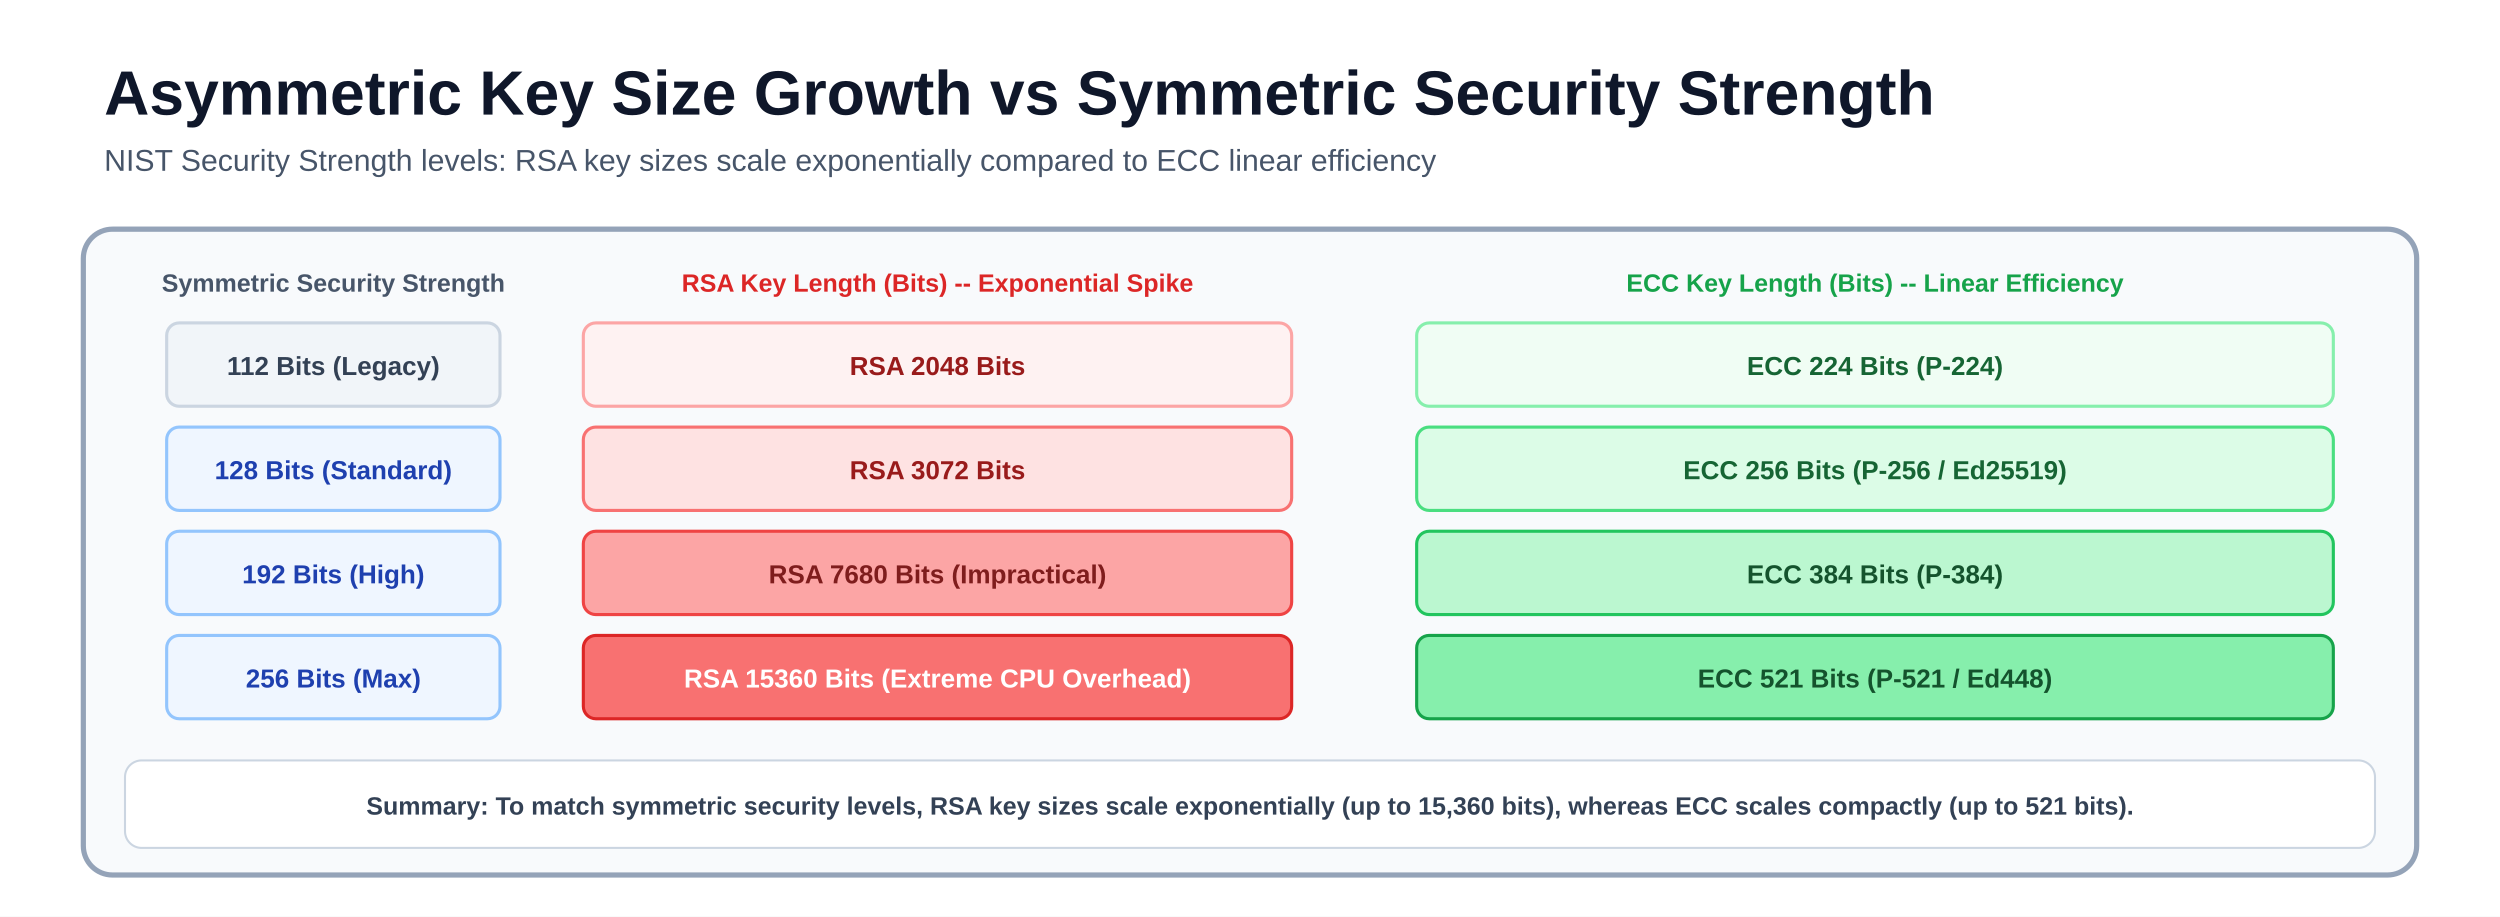
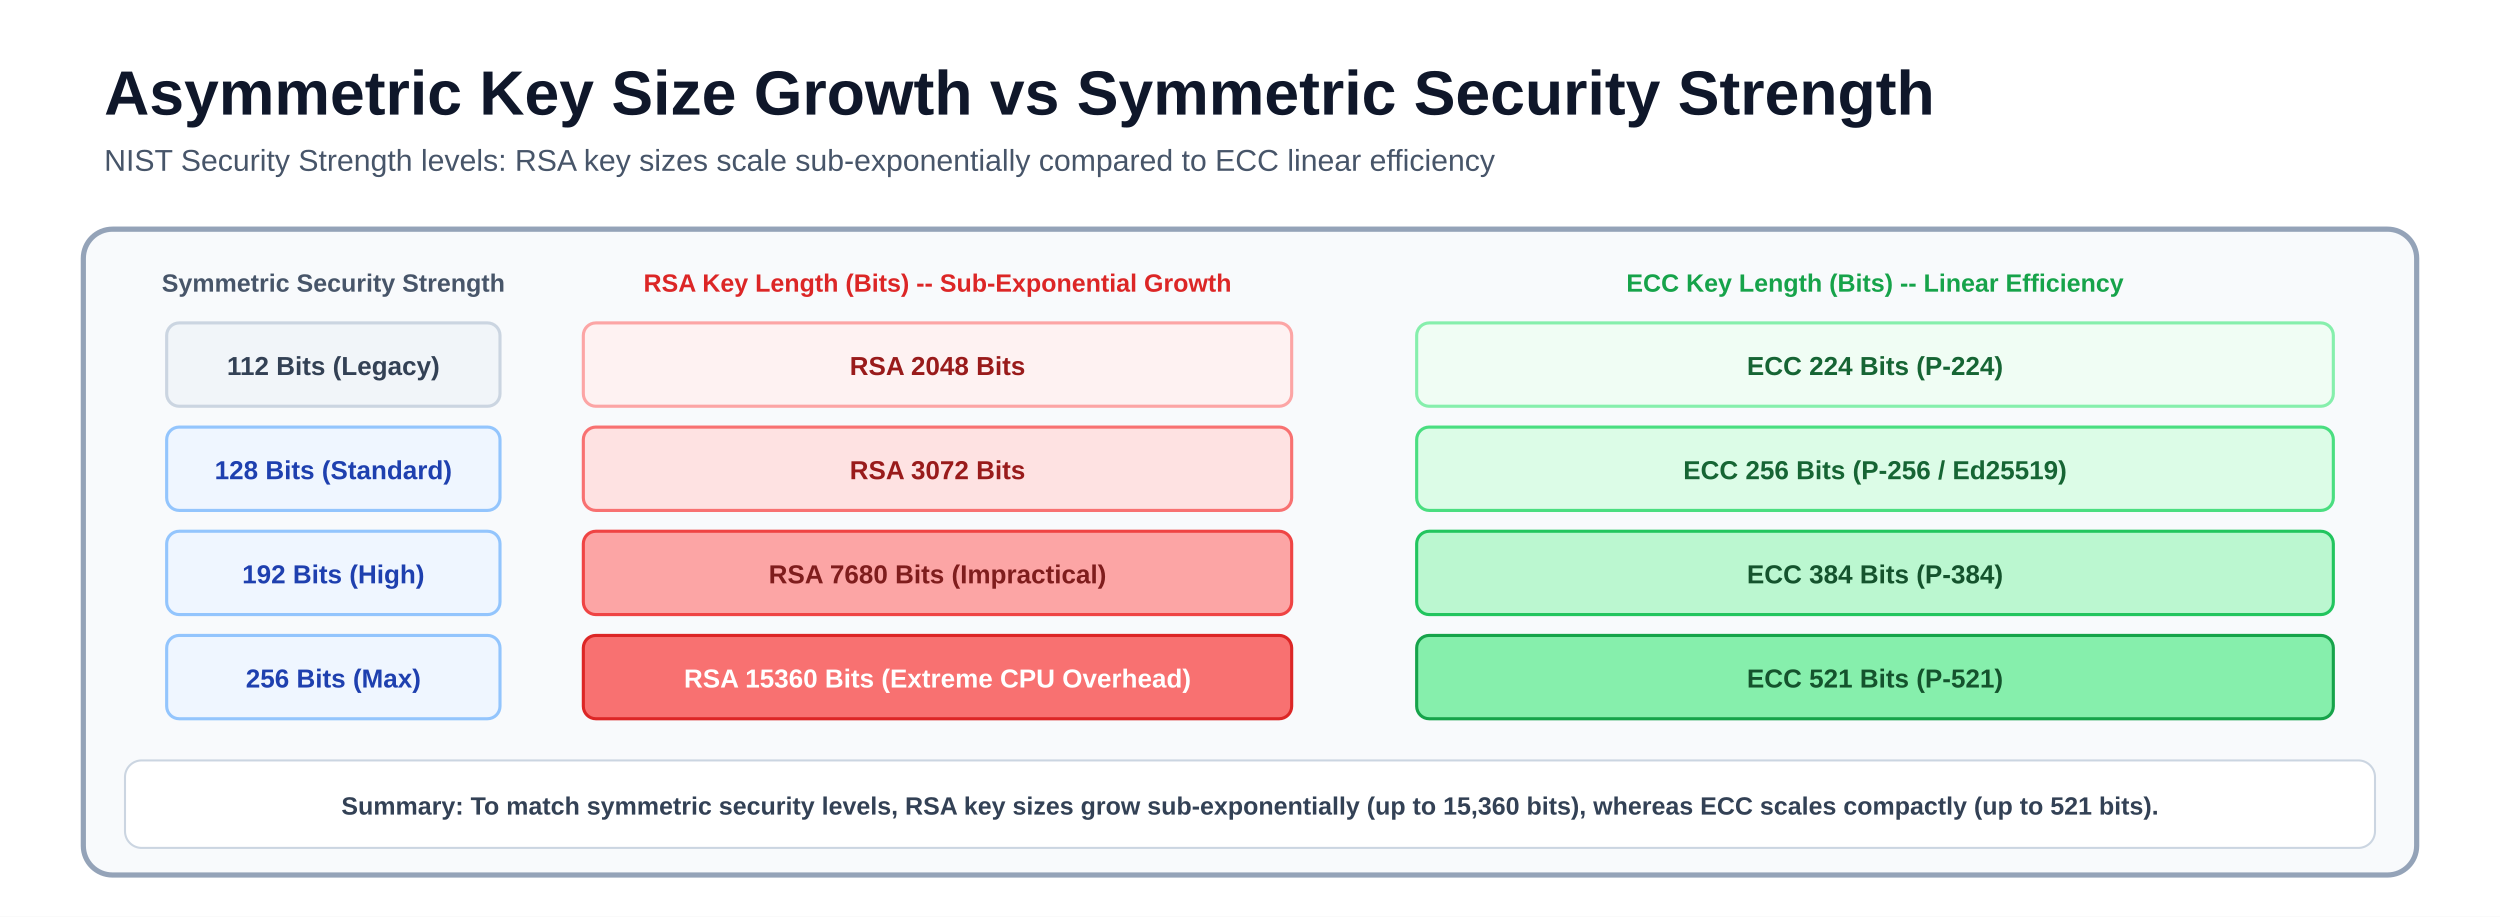
<svg xmlns="http://www.w3.org/2000/svg" viewBox="0 0 1200 440" font-family="-apple-system, BlinkMacSystemFont, 'Segoe UI', Arial, sans-serif">
  <rect width="1200" height="440" fill="#ffffff" />
  <text x="50" y="55" font-size="30" font-weight="850" fill="#0f172a">Asymmetric Key Size Growth vs Symmetric Security Strength</text>
-   <text x="50" y="82" font-size="14.5" fill="#475569">NIST Security Strength levels: RSA key sizes scale exponentially compared to ECC linear efficiency</text>
+   <text x="50" y="82" font-size="14.5" fill="#475569">NIST Security Strength levels: RSA key sizes scale sub-exponentially compared to ECC linear efficiency</text>
  <rect x="40" y="110" width="1120" height="310" rx="14" fill="#f8fafc" stroke="#94a3b8" stroke-width="2.5" />
  <text x="160" y="140" font-size="12" font-weight="900" fill="#475569" text-anchor="middle">Symmetric Security Strength</text>
-   <text x="450" y="140" font-size="12" font-weight="900" fill="#dc2626" text-anchor="middle">RSA Key Length (Bits) -- Exponential Spike</text>
+   <text x="450" y="140" font-size="12" font-weight="900" fill="#dc2626" text-anchor="middle">RSA Key Length (Bits) -- Sub-Exponential Growth</text>
  <text x="900" y="140" font-size="12" font-weight="900" fill="#16a34a" text-anchor="middle">ECC Key Length (Bits) -- Linear Efficiency</text>
  <rect x="80" y="155" width="160" height="40" rx="6" fill="#f1f5f9" stroke="#cbd5e1" stroke-width="1.5" />
  <text x="160" y="180" font-size="12.5" font-weight="800" fill="#334155" text-anchor="middle">112 Bits (Legacy)</text>
  <rect x="280" y="155" width="340" height="40" rx="6" fill="#fef2f2" stroke="#fca5a5" stroke-width="1.5" />
  <text x="450" y="180" font-size="12.5" font-weight="800" fill="#991b1b" text-anchor="middle">RSA 2048 Bits</text>
  <rect x="680" y="155" width="440" height="40" rx="6" fill="#f0fdf4" stroke="#86efac" stroke-width="1.5" />
  <text x="900" y="180" font-size="12.5" font-weight="800" fill="#166534" text-anchor="middle">ECC 224 Bits (P-224)</text>
  <rect x="80" y="205" width="160" height="40" rx="6" fill="#eff6ff" stroke="#93c5fd" stroke-width="1.5" />
  <text x="160" y="230" font-size="12.5" font-weight="800" fill="#1e40af" text-anchor="middle">128 Bits (Standard)</text>
  <rect x="280" y="205" width="340" height="40" rx="6" fill="#fee2e2" stroke="#f87171" stroke-width="1.5" />
  <text x="450" y="230" font-size="12.5" font-weight="800" fill="#991b1b" text-anchor="middle">RSA 3072 Bits</text>
  <rect x="680" y="205" width="440" height="40" rx="6" fill="#dcfce7" stroke="#4ade80" stroke-width="1.5" />
  <text x="900" y="230" font-size="12.5" font-weight="800" fill="#166534" text-anchor="middle">ECC 256 Bits (P-256 / Ed25519)</text>
  <rect x="80" y="255" width="160" height="40" rx="6" fill="#eff6ff" stroke="#93c5fd" stroke-width="1.5" />
  <text x="160" y="280" font-size="12.5" font-weight="800" fill="#1e40af" text-anchor="middle">192 Bits (High)</text>
  <rect x="280" y="255" width="340" height="40" rx="6" fill="#fca5a5" stroke="#ef4444" stroke-width="1.5" />
  <text x="450" y="280" font-size="12.5" font-weight="800" fill="#7f1d1d" text-anchor="middle">RSA 7680 Bits (Impractical)</text>
  <rect x="680" y="255" width="440" height="40" rx="6" fill="#bbf7d0" stroke="#22c55e" stroke-width="1.5" />
  <text x="900" y="280" font-size="12.5" font-weight="800" fill="#14532d" text-anchor="middle">ECC 384 Bits (P-384)</text>
  <rect x="80" y="305" width="160" height="40" rx="6" fill="#eff6ff" stroke="#93c5fd" stroke-width="1.5" />
  <text x="160" y="330" font-size="12.5" font-weight="800" fill="#1e40af" text-anchor="middle">256 Bits (Max)</text>
  <rect x="280" y="305" width="340" height="40" rx="6" fill="#f87171" stroke="#dc2626" stroke-width="1.5" />
  <text x="450" y="330" font-size="12.5" font-weight="800" fill="#ffffff" text-anchor="middle">RSA 15360 Bits (Extreme CPU Overhead)</text>
  <rect x="680" y="305" width="440" height="40" rx="6" fill="#86efac" stroke="#16a34a" stroke-width="1.5" />
-   <text x="900" y="330" font-size="12.5" font-weight="800" fill="#14532d" text-anchor="middle">ECC 521 Bits (P-521 / Ed448)</text>
+   <text x="900" y="330" font-size="12.5" font-weight="800" fill="#14532d" text-anchor="middle">ECC 521 Bits (P-521)</text>
  <rect x="60" y="365" width="1080" height="42" rx="8" fill="#ffffff" stroke="#cbd5e1" stroke-width="1" />
-   <text x="600" y="391" font-size="12" font-weight="700" fill="#334155" text-anchor="middle">Summary: To match symmetric security levels, RSA key sizes scale exponentially (up to 15,360 bits), whereas ECC scales compactly (up to 521 bits).</text>
+   <text x="600" y="391" font-size="12" font-weight="700" fill="#334155" text-anchor="middle">Summary: To match symmetric security levels, RSA key sizes grow sub-exponentially (up to 15,360 bits), whereas ECC scales compactly (up to 521 bits).</text>
</svg>
